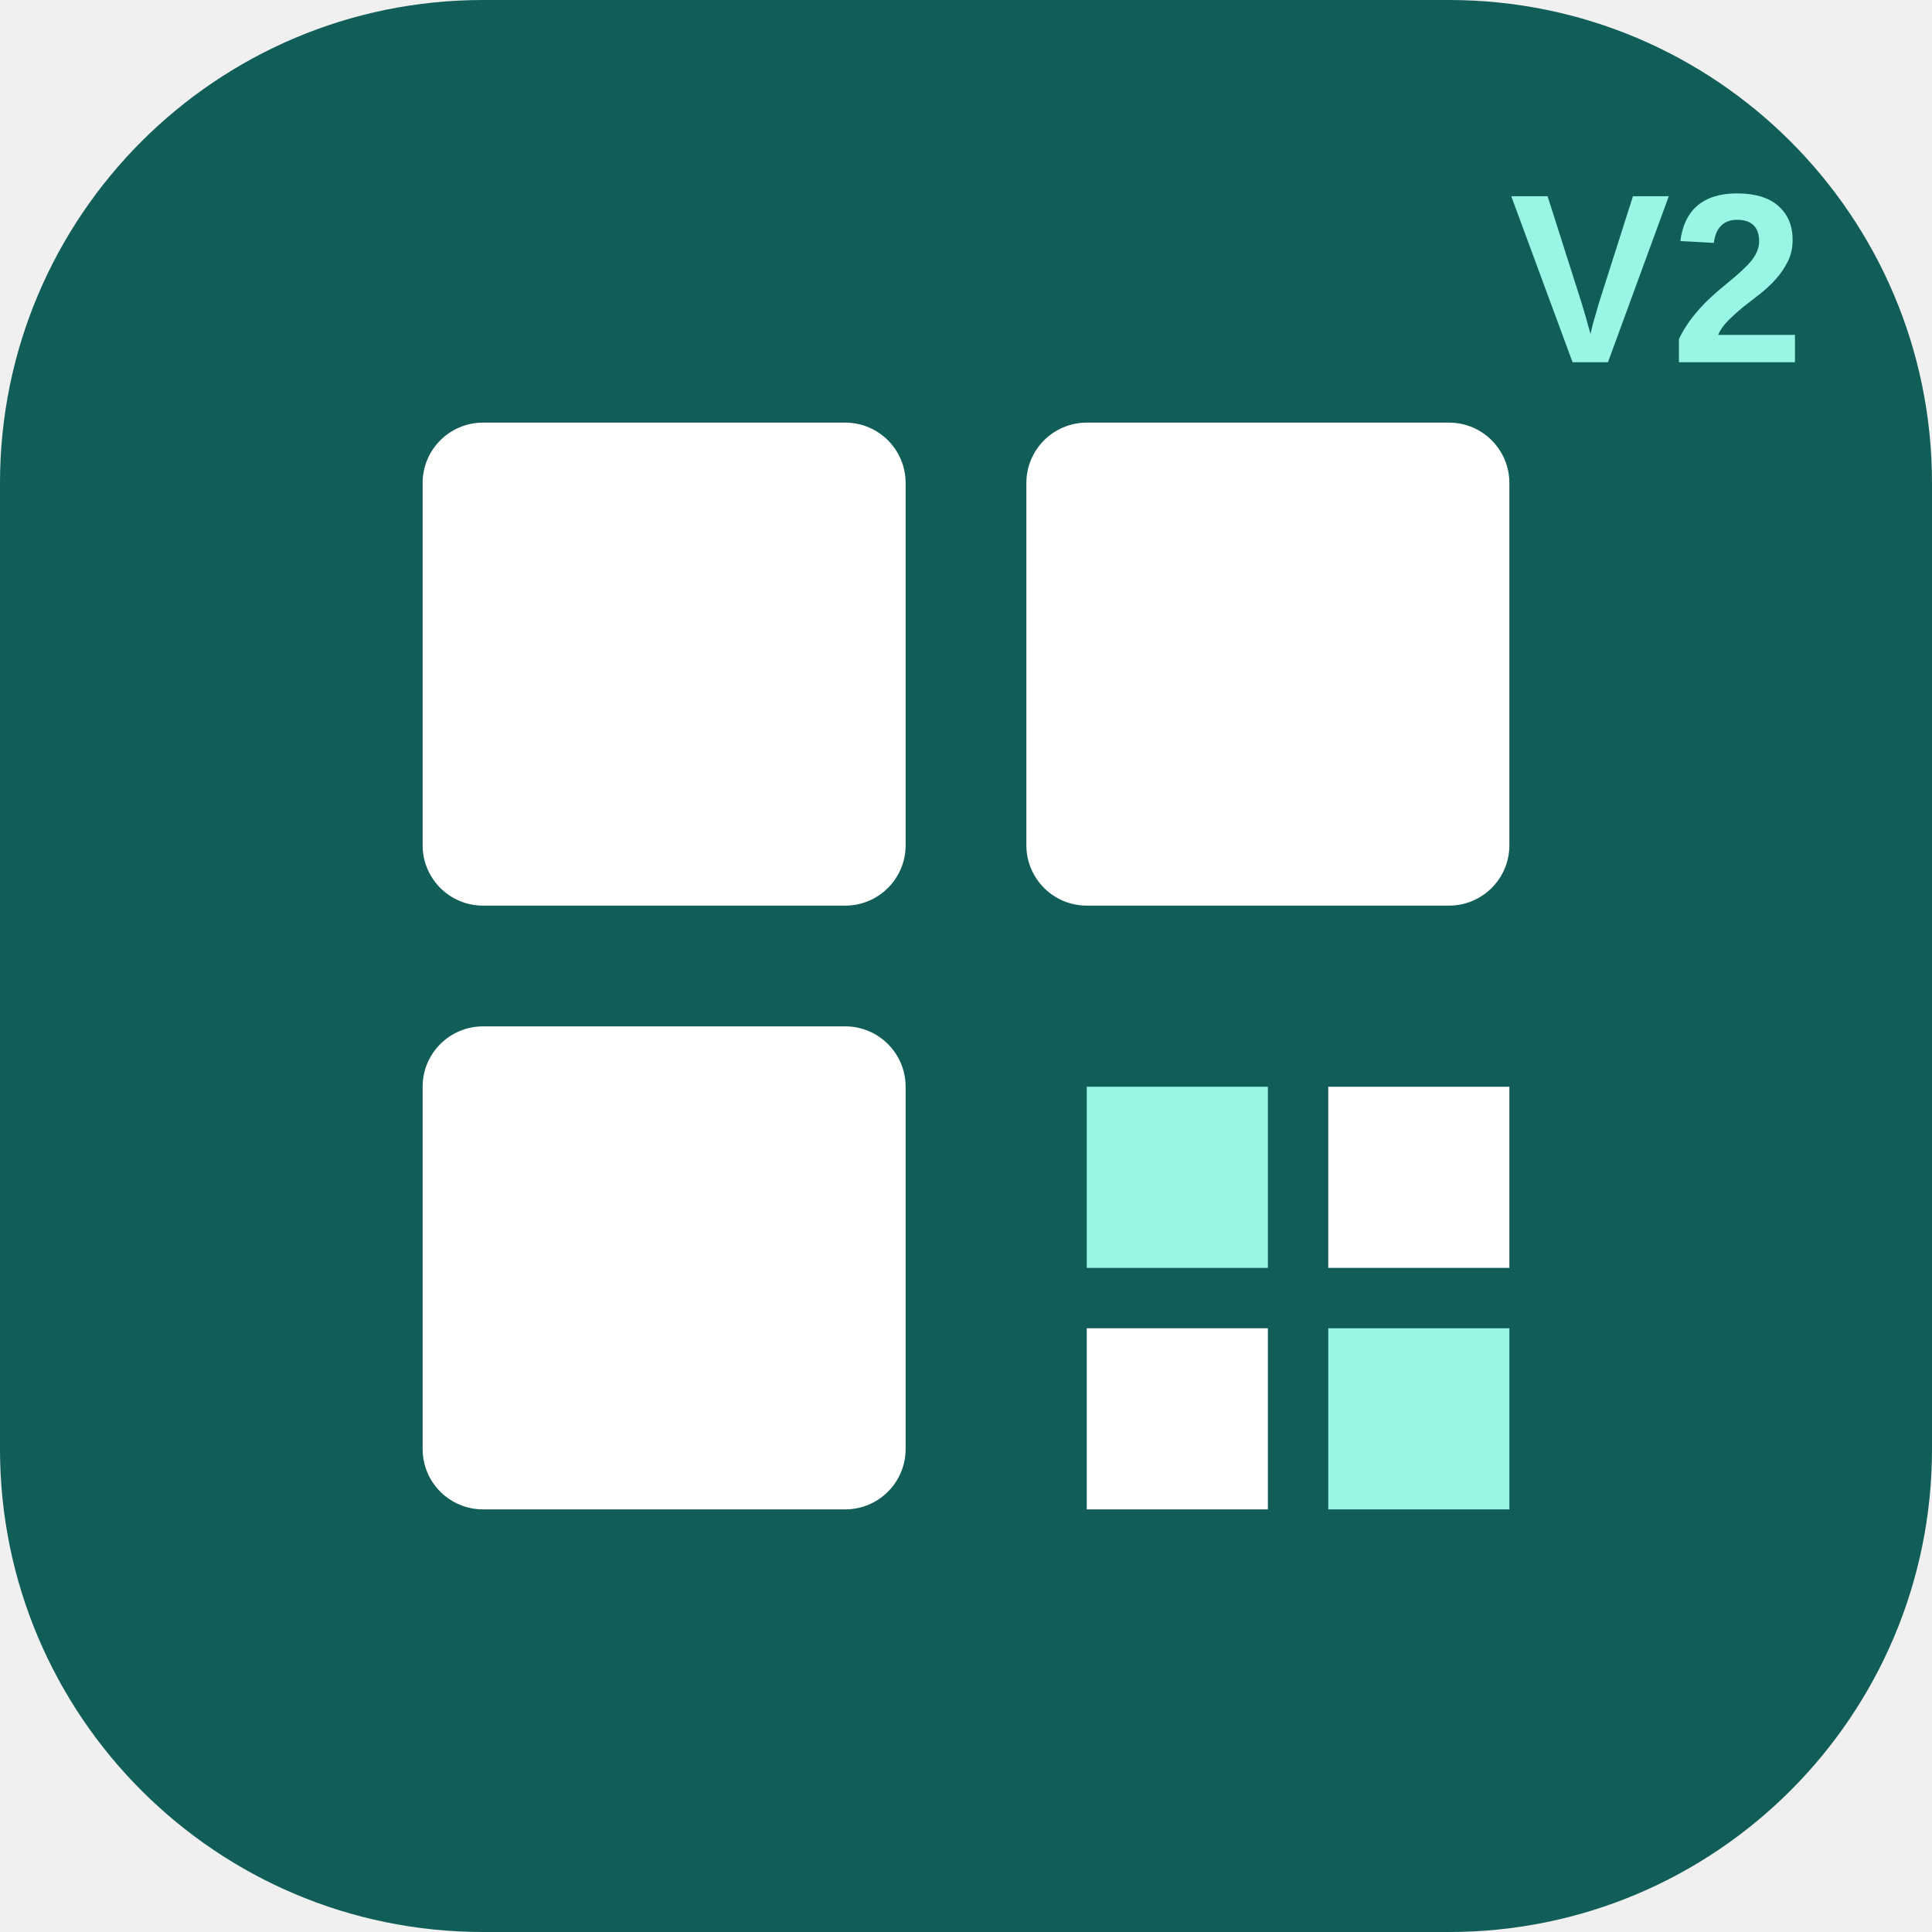
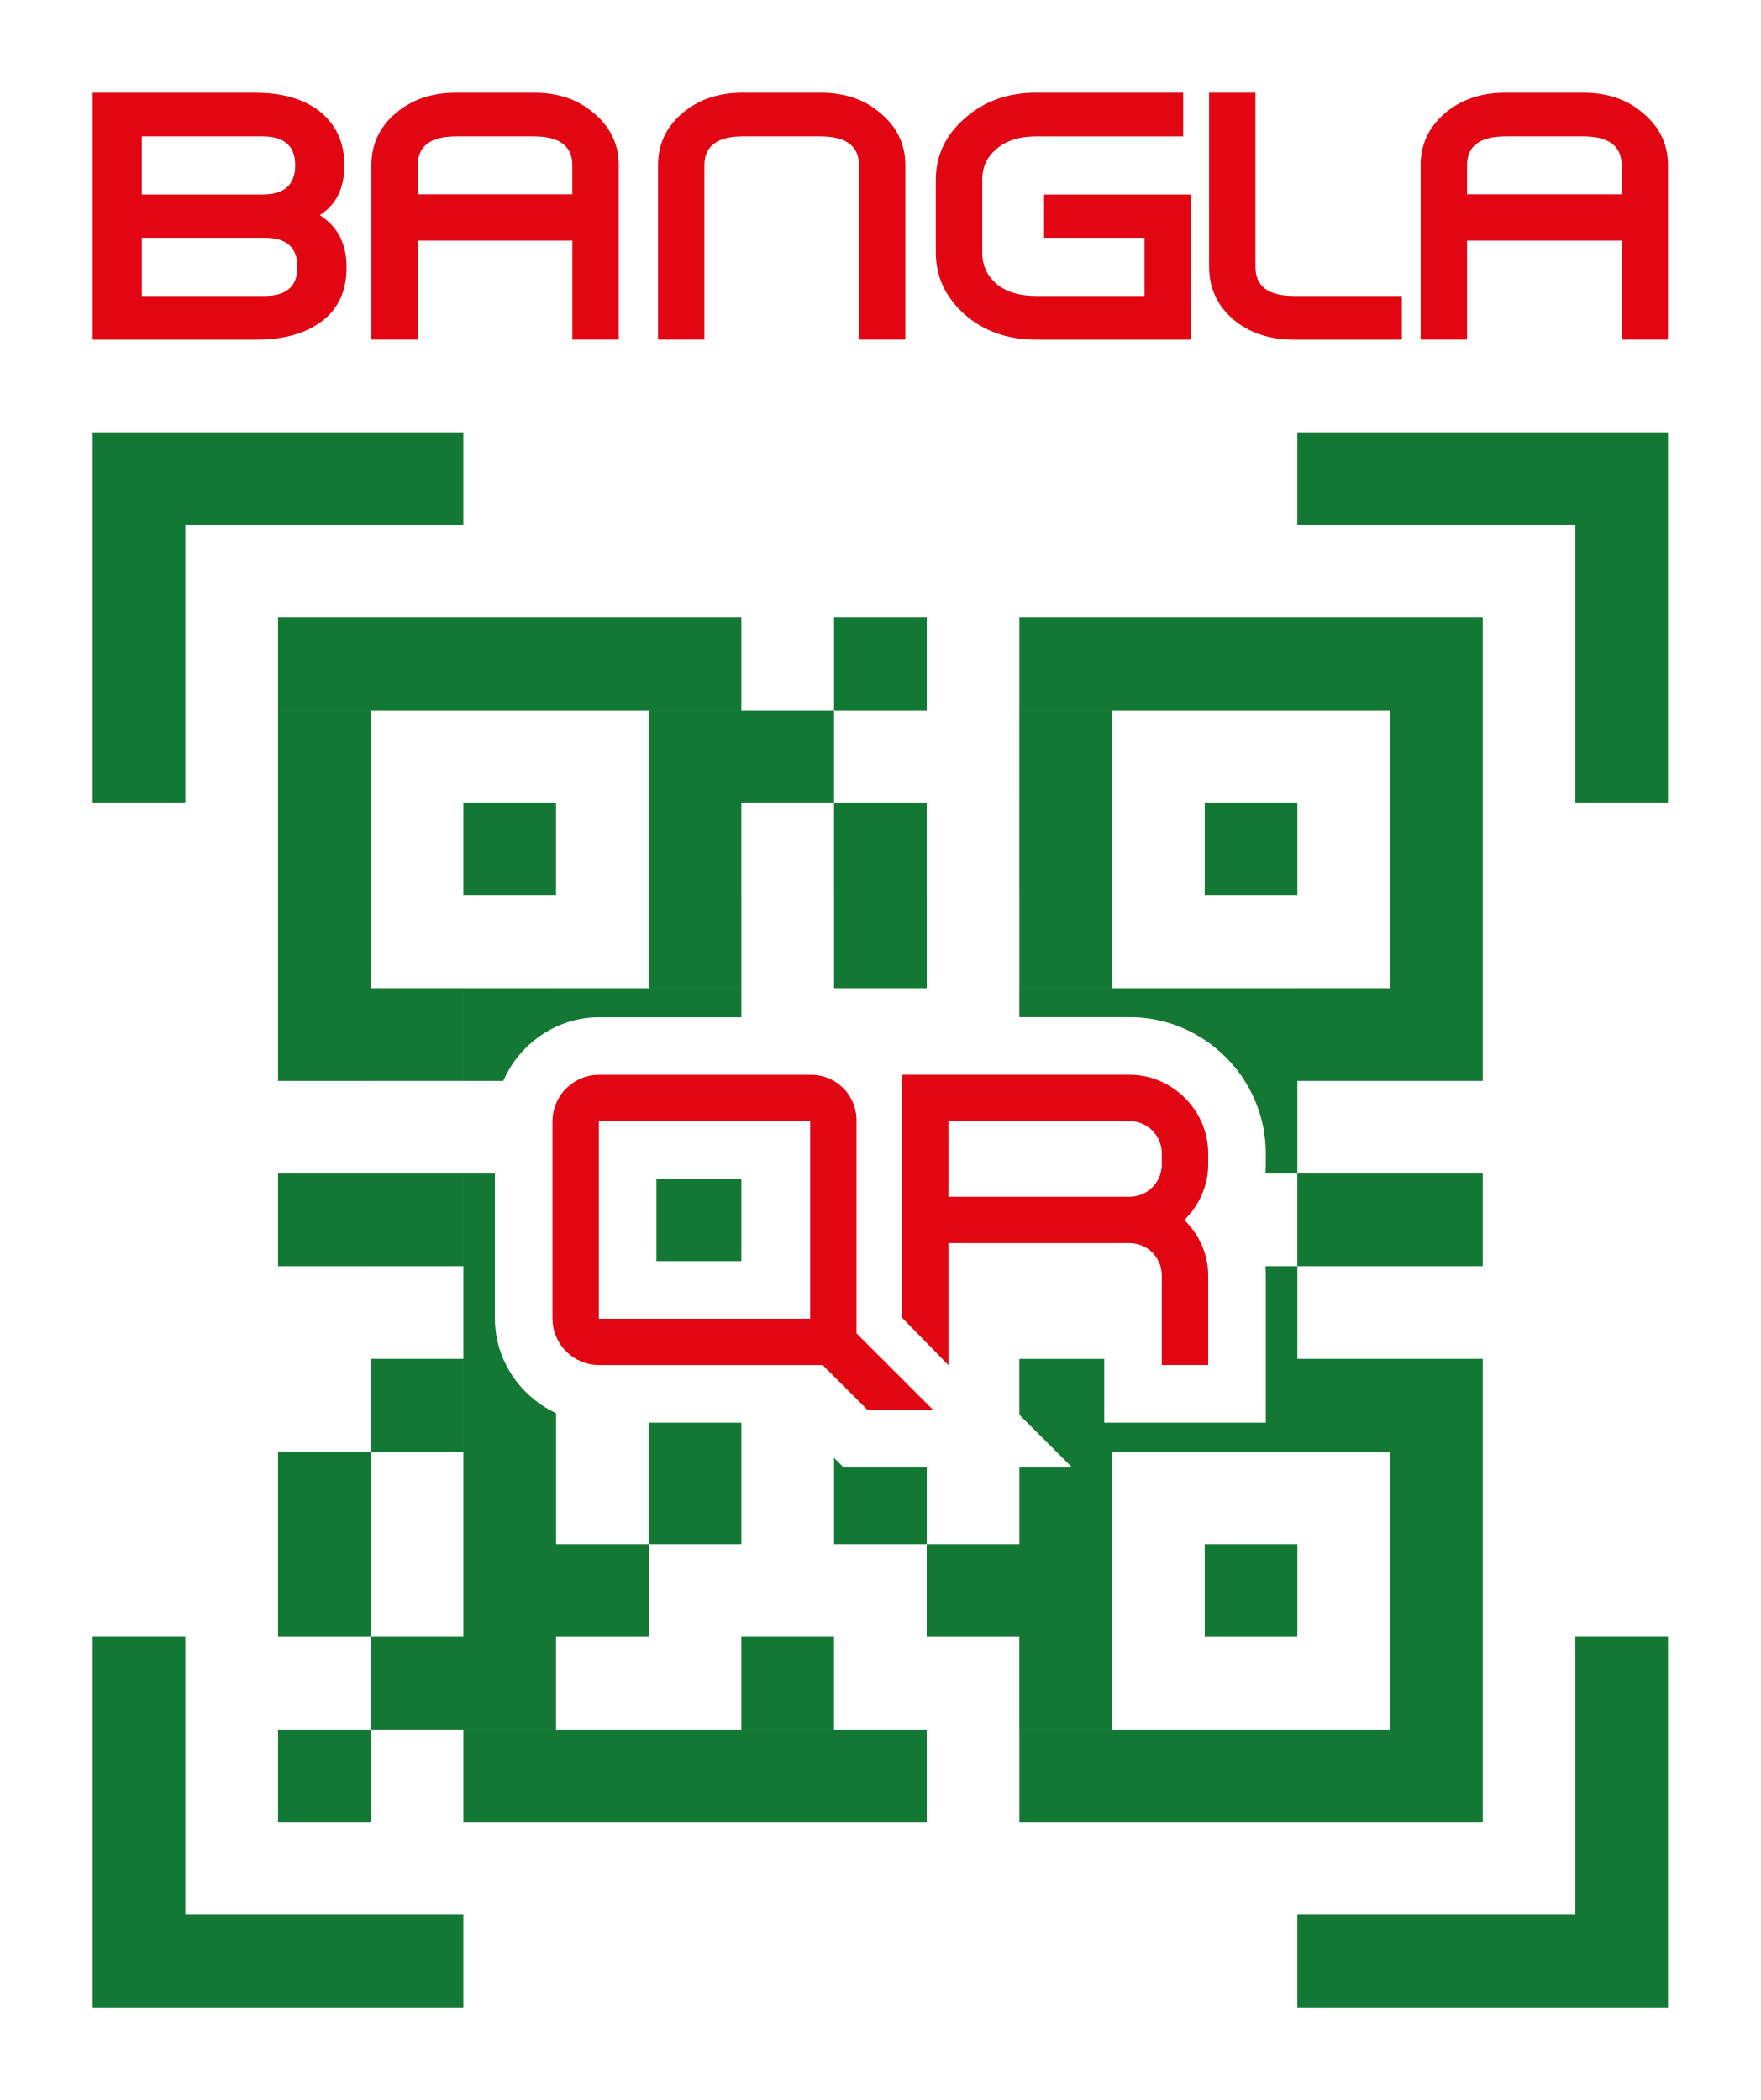
- <svg xmlns="http://www.w3.org/2000/svg" viewBox="0 0 64 64" fill="none">
-   <rect width="64" height="64" rx="16" fill="#115E59" />
-   <rect x="14" y="14" width="16" height="16" rx="2" fill="#fff" />
-   <rect x="34" y="14" width="16" height="16" rx="2" fill="#fff" />
-   <rect x="14" y="34" width="16" height="16" rx="2" fill="#fff" />
-   <rect x="36" y="36" width="6" height="6" fill="#99F6E4" />
-   <rect x="44" y="36" width="6" height="6" fill="#fff" />
-   <rect x="36" y="44" width="6" height="6" fill="#fff" />
-   <rect x="44" y="44" width="6" height="6" fill="#99F6E4" />
-   <text x="50" y="12" font-size="8" font-weight="700" fill="#99F6E4" font-family="Arial,sans-serif">V2</text>
+ <svg xmlns="http://www.w3.org/2000/svg" width="72.975mm" height="87.056mm" viewBox="0 0 72.975 87.056" version="1.1" id="svg1" xml:space="preserve">
+   <defs id="defs1" />
+   <g id="layer1" transform="translate(420.9853,-75.8941)" style="display:inline">
+     <rect style="fill:#ffffff;stroke-width:23.566;stroke-linecap:round;paint-order:markers stroke fill" id="rect2" width="72.975" height="87.056" x="-420.985" y="75.894" />
+     <path id="path253-9" style="display:inline;fill:#137833;fill-opacity:1;stroke:#000000;stroke-width:0" d="m -417.145,93.816 v 3.841 h 3.841 v -3.841 z m 3.841,0 v 3.841 h 3.841 v -3.841 z m 3.841,0 v 3.841 h 3.841 v -3.841 z m 3.841,0 v 3.841 h 3.841 v -3.841 z m 38.408,0 v 3.841 h 3.841 v -3.841 z m 3.841,0 v 3.841 h 3.841 v -3.841 z m 3.841,0 v 3.841 h 3.841 v -3.841 z m 3.841,0 v 3.841 h 3.841 v -3.841 z m 3.841,3.841 h -3.841 v 3.841 h 3.841 z m 0,3.841 h -3.841 v 3.841 h 3.841 z m 0,3.841 h -3.841 v 3.841 h 3.841 z m 0,38.408 h -3.841 v 3.841 h 3.841 z m 0,3.841 h -3.841 v 3.841 h 3.841 z m 0,3.841 h -3.841 v 3.841 h 3.841 z m 0,3.841 h -3.841 v 3.841 h 3.841 z m -3.841,3.841 v -3.841 h -3.841 v 3.841 z m -3.841,0 v -3.841 h -3.841 v 3.841 z m -3.841,0 v -3.841 h -3.841 v 3.841 z m -38.408,0 v -3.841 h -3.841 v 3.841 z m -3.841,0 v -3.841 h -3.841 v 3.841 z m -3.841,0 v -3.841 h -3.841 v 3.841 z m -3.841,0 v -3.841 h -3.841 v 3.841 z m -3.841,-3.841 h 3.841 v -3.841 h -3.841 z m 0,-3.841 h 3.841 v -3.841 h -3.841 z m 0,-3.841 h 3.841 v -3.841 h -3.841 z m 0,-38.408 h 3.841 v -3.841 h -3.841 z m 0,-3.841 h 3.841 v -3.841 h -3.841 z m 0,-3.841 h 3.841 v -3.841 h -3.841 z m 7.682,0 v 3.841 h 3.841 v -3.841 z m 3.841,0 v 3.841 h 3.841 v -3.841 z m 3.841,0 v 3.841 h 3.841 v -3.841 z m 3.841,0 v 3.841 h 3.841 v -3.841 z m 3.841,0 v 3.841 h 3.841 v -3.841 z m 7.682,0 v 3.841 h 3.841 v -3.841 z m 7.682,0 v 3.841 h 3.841 v -3.841 z m 3.841,0 v 3.841 h 3.841 v -3.841 z m 3.841,0 v 3.841 h 3.841 v -3.841 z m 3.841,0 v 3.841 h 3.841 v -3.841 z m 3.841,0 v 3.841 h 3.841 v -3.841 z m 3.841,3.841 h -3.841 v 3.841 h 3.841 z m 0,3.841 h -3.841 v 3.841 h 3.841 z m 0,3.841 h -3.841 v 3.841 h 3.841 z m 0,3.841 h -3.841 v 3.841 h 3.841 z m 0,7.682 h -3.841 v 3.841 h 3.841 z m 0,7.682 h -3.841 v 3.841 h 3.841 z m 0,3.841 h -3.841 v 3.841 h 3.841 z m 0,3.841 h -3.841 v 3.841 h 3.841 z m 0,3.841 h -3.841 v 3.841 h 3.841 z m 0,3.841 h -3.841 v 3.841 h 3.841 z m -3.841,3.841 v -3.841 h -3.841 v 3.841 z m -3.841,0 v -3.841 h -3.841 v 3.841 z m -3.841,0 v -3.841 h -3.841 v 3.841 z m -3.841,0 v -3.841 h -3.841 v 3.841 z m -7.682,0 v -3.841 h -3.841 v 3.841 z m -3.841,0 v -3.841 h -3.841 v 3.841 z m -3.841,0 v -3.841 h -3.841 v 3.841 z m -3.841,0 v -3.841 h -3.841 v 3.841 z m -3.841,0 v -3.841 h -3.841 v 3.841 z m -7.682,0 v -3.841 h -3.841 v 3.841 z m -3.841,-7.682 h 3.841 v -3.841 h -3.841 z m 0,-3.841 h 3.841 v -3.841 h -3.841 z m 0,-11.522 h 3.841 v -3.841 h -3.841 z m 0,-7.682 h 3.841 v -3.841 h -3.841 z m 0,-3.841 h 3.841 v -3.841 h -3.841 z m 0,-3.841 h 3.841 v -3.841 h -3.841 z m 0,-3.841 h 3.841 v -3.841 h -3.841 z m 15.363,-3.841 v 3.841 h 3.841 v -3.841 z m 3.841,0 v 3.841 h 3.841 v -3.841 z m 11.522,0 v 3.841 h 3.841 v -3.841 z m 15.363,11.522 h -3.841 v 3.841 h 3.841 z m 0,7.682 h -3.841 v 3.841 h 3.841 z m 0,7.682 h -3.841 v 3.841 h 3.841 z m -11.523,15.363 v -3.841 h -3.841 v 3.841 z m -11.522,0 v -3.841 h -3.841 v 3.841 z m -11.522,0 v -3.841 h -3.841 v 3.841 z m -3.841,0 v -3.841 h -3.841 v 3.841 z m -3.841,-11.522 h 3.841 v -3.841 h -3.841 z m 0,-7.682 h 3.841 v -3.841 h -3.841 z m 0,-7.682 h 3.841 v -3.841 h -3.841 z m 3.841,-11.522 v 3.841 h 3.841 v -3.841 z m 7.682,0 v 3.841 h 3.841 v -3.841 z m 7.682,0 v 3.841 h 3.841 v -3.841 z m 7.682,0 v 3.841 h 3.841 v -3.841 z m 7.682,0 v 3.841 h 3.841 v -3.841 z m 3.841,7.682 h -3.841 v 3.841 h 3.841 z m 0,3.841 h -3.841 v 3.841 h 3.841 z m 0,7.682 h -3.841 v 3.841 h 3.841 z m 0,3.841 h -3.841 v 3.841 h 3.841 z m 0,7.682 h -3.841 v 3.841 h 3.841 z m -7.682,3.841 v -3.841 h -3.841 v 3.841 z m -3.841,0 v -3.841 h -3.841 v 3.841 z m -15.363,0 v -3.841 h -3.841 v 3.841 z m -3.841,0 v -3.841 h -3.841 v 3.841 z m -3.841,-3.841 h 3.841 v -3.841 h -3.841 z m 0,-3.841 h 3.841 v -3.841 h -3.841 z m 0,-3.841 h 3.841 v -3.841 h -3.841 z m 0,-3.841 h 3.841 v -3.841 h -3.841 z m 0,-7.682 h 3.841 v -3.841 h -3.841 z m 7.682,-7.682 v 3.841 h 3.841 v -3.841 z m 7.682,0 v 3.841 h 3.841 v -3.841 z m 7.682,0 v 3.841 h 3.841 v -3.841 z m 7.682,3.841 h -3.841 v 3.841 h 3.841 z m 0,7.682 h -3.841 v 3.841 h 3.841 z m 0,7.682 h -3.841 v 3.841 h 3.841 z m -3.841,7.682 v -3.841 h -3.841 v 3.841 z m -7.682,0 v -3.841 h -3.841 v 3.841 z m -7.682,0 v -3.841 h -3.841 v 3.841 z m -7.682,-19.204 h 3.841 v -3.841 h -3.841 z m 3.841,-3.841 v 3.841 h 3.841 v -3.841 z m 15.363,0 v 3.841 h 3.841 v -3.841 z m 3.841,7.682 h -3.841 v 3.841 h 3.841 z m 0,7.682 h -3.841 v 3.841 h 3.841 z m -15.363,3.841 v -3.841 h -3.841 v 3.841 z m -3.841,-3.841 h 3.841 v -3.841 h -3.841 z m 0,-3.841 h 3.841 v -3.841 h -3.841 z m 7.682,-7.682 v 3.841 h 3.841 v -3.841 z m 0,11.522 v -3.841 h -3.841 v 3.841 z m 0,-7.682 v 3.841 h 3.841 v -3.841 z" />
+     <g id="g6" transform="translate(-499.4246,72.80662)">
+       <path d="m 125.283,45.256 c -13.269,-0.007 0.281,0.002 -22.011,0.002 -2.359,3.1e-5 -4.321,1.96 -4.321,4.321 v 8.164 c 2.2e-5,2.361 1.96,4.322 4.321,4.322 h 8.277 l 1.859,1.859 h 9.469 l -2.742,-2.742 V 59.697 57.008 h 4.072 v 2.689 2.367 h 6.695 v -5.619 -0.525 -0.012 c -0.007,-0.809 -0.204,-1.563 -0.519,-2.248 0.316,-0.685 0.512,-1.441 0.519,-2.25 v -0.01 -0.012 -0.526 -0.01 c -0.027,-3.066 -2.532,-5.572 -5.599,-5.598 h -0.01 z m -19.637,6.696 h 3.985 v 3.418 h -3.985 z" style="stroke-linecap:round;paint-order:markers stroke fill;fill:#ffffff" id="path6" />
+       <path style="fill:#e20613;stroke-linecap:round;paint-order:markers stroke fill;fill-opacity:1" d="m 115.825,47.643 v 6.979 l 0.002,3.092 1.921,1.964 v -5.057 h 7.509 c 0.001,3.9e-5 0.002,-3.5e-5 0.003,0 h 0.002 5.1e-4 c 0.111,8.71e-4 0.221,0.016 0.328,0.044 h 0.001 c 0.006,0.002 0.012,0.004 0.019,0.005 0.107,0.029 0.21,0.072 0.306,0.127 0.006,0.004 0.013,0.008 0.017,0.01 h 5.2e-4 c 0.195,0.115 0.358,0.278 0.473,0.473 v 0.001 h 5.1e-4 c 0.003,0.005 0.006,0.012 0.01,0.019 0.054,0.096 0.097,0.198 0.126,0.304 v -0.003 c 0.002,0.007 0.002,0.013 0.004,0.02 l 0.001,5.17e-4 v 0.002 c 0.029,0.109 0.043,0.222 0.044,0.334 v 0.46 2.824 0.435 h 1.922 V 56.446 55.93 c -0.008,-0.885 -0.394,-1.683 -0.986,-2.27 0.593,-0.587 0.978,-1.385 0.986,-2.27 v -5.17e-4 -0.515 c -0.015,-1.759 -1.474,-3.217 -3.232,-3.232 h -10e-4 c -3.124,-0.002 -9.37,0 -9.37,0 z m -12.553,10e-4 c -1.068,1.4e-5 -1.935,0.867 -1.935,1.934 v 8.165 c 1e-5,1.068 0.868,1.935 1.935,1.935 h 9.265 l 1.859,1.86 h 2.719 l -3.176,-3.176 v -8.884 -0.001 c -0.029,-1.039 -0.895,-1.86 -1.934,-1.833 z m -0.013,1.921 h 8.759 v 8.191 h -8.759 z m 14.489,0 h 7.508 c 0.739,-1.3e-5 1.337,0.597 1.337,1.336 v 0.462 c -9e-5,0.737 -0.594,1.333 -1.331,1.336 h -0.001 -0.002 c -0.001,4.4e-5 -0.003,-4.3e-5 -0.004,0 h -7.508 z" id="path5" />
+     </g>
+     <path id="path12" style="font-size:49.496px;line-height:82.493px;font-family:'Aspirin AdvanceBold';-inkscape-font-specification:'Aspirin AdvanceBold';letter-spacing:0px;word-spacing:0px;display:inline;fill:#e20613;fill-opacity:1;stroke-width:0.854;stroke-linecap:square;paint-order:fill markers stroke" d="m -417.145,79.735 v 10.241 h 6.789 c 1.132,0 2.037,-0.256 2.716,-0.768 0.679,-0.512 1.018,-1.259 1.018,-2.24 0,-0.967 -0.37,-1.685 -1.109,-2.155 0.679,-0.427 1.018,-1.117 1.018,-2.07 0,-0.882 -0.302,-1.593 -0.905,-2.133 -0.664,-0.583 -1.607,-0.875 -2.829,-0.875 z m 15.076,0 c -1.025,0 -1.872,0.292 -2.541,0.875 -0.655,0.569 -0.982,1.28 -0.982,2.133 v 7.232 h 1.922 v -4.106 h 6.407 v 4.106 h 1.922 v -7.232 c 0,-0.853 -0.335,-1.564 -1.004,-2.133 -0.655,-0.583 -1.495,-0.875 -2.52,-0.875 z m 11.88,0 c -1.025,0 -1.872,0.291 -2.541,0.875 -0.655,0.569 -0.983,1.28 -0.983,2.133 v 7.232 h 1.922 v -7.232 c 0,-0.796 0.534,-1.195 1.602,-1.195 h 3.203 c 1.068,0 1.602,0.398 1.602,1.195 v 7.232 h 1.922 v -7.232 c 0,-0.853 -0.335,-1.565 -1.004,-2.133 -0.655,-0.583 -1.495,-0.875 -2.52,-0.875 z m 12.156,0 c -1.182,0 -2.171,0.355 -2.969,1.067 -0.797,0.697 -1.196,1.543 -1.196,2.539 v 3.03 c 0,0.996 0.399,1.849 1.196,2.56 0.797,0.697 1.787,1.045 2.969,1.045 h 6.407 v -6.016 h -6.087 v 1.792 h 4.165 v 2.411 h -4.485 c -0.698,0 -1.246,-0.164 -1.644,-0.491 -0.399,-0.341 -0.598,-0.775 -0.598,-1.301 v -3.03 c 0,-0.526 0.199,-0.953 0.598,-1.28 0.399,-0.341 0.947,-0.512 1.644,-0.512 h 6.087 v -1.813 z m 7.162,0 v 7.232 c 0,0.853 0.327,1.571 0.982,2.155 0.669,0.569 1.516,0.854 2.541,0.854 h 4.465 v -1.813 h -4.465 c -1.068,0 -1.602,-0.398 -1.602,-1.195 v -7.232 z m 12.291,0 c -1.025,0 -1.872,0.292 -2.541,0.875 -0.655,0.569 -0.982,1.28 -0.982,2.133 v 7.232 h 1.922 v -4.106 h 6.407 v 4.106 h 1.922 v -7.232 c 0,-0.853 -0.335,-1.564 -1.004,-2.133 -0.655,-0.583 -1.495,-0.875 -2.52,-0.875 z m -56.529,1.813 h 5.001 c 0.905,0 1.358,0.398 1.358,1.195 0,0.811 -0.453,1.216 -1.358,1.216 h -5.001 z m 13.04,0 h 3.203 c 1.068,0 1.602,0.398 1.602,1.195 v 1.206 h -6.407 v -1.206 c 0,-0.796 0.534,-1.195 1.602,-1.195 z m 43.49,0 h 3.204 c 1.068,0 1.602,0.398 1.602,1.195 v 1.206 h -6.407 v -1.206 c 0,-0.796 0.534,-1.195 1.602,-1.195 z m -56.529,4.203 h 5.092 c 0.905,0 1.358,0.405 1.358,1.216 0,0.796 -0.453,1.195 -1.358,1.195 h -5.092 z" />
+   </g>
</svg>
